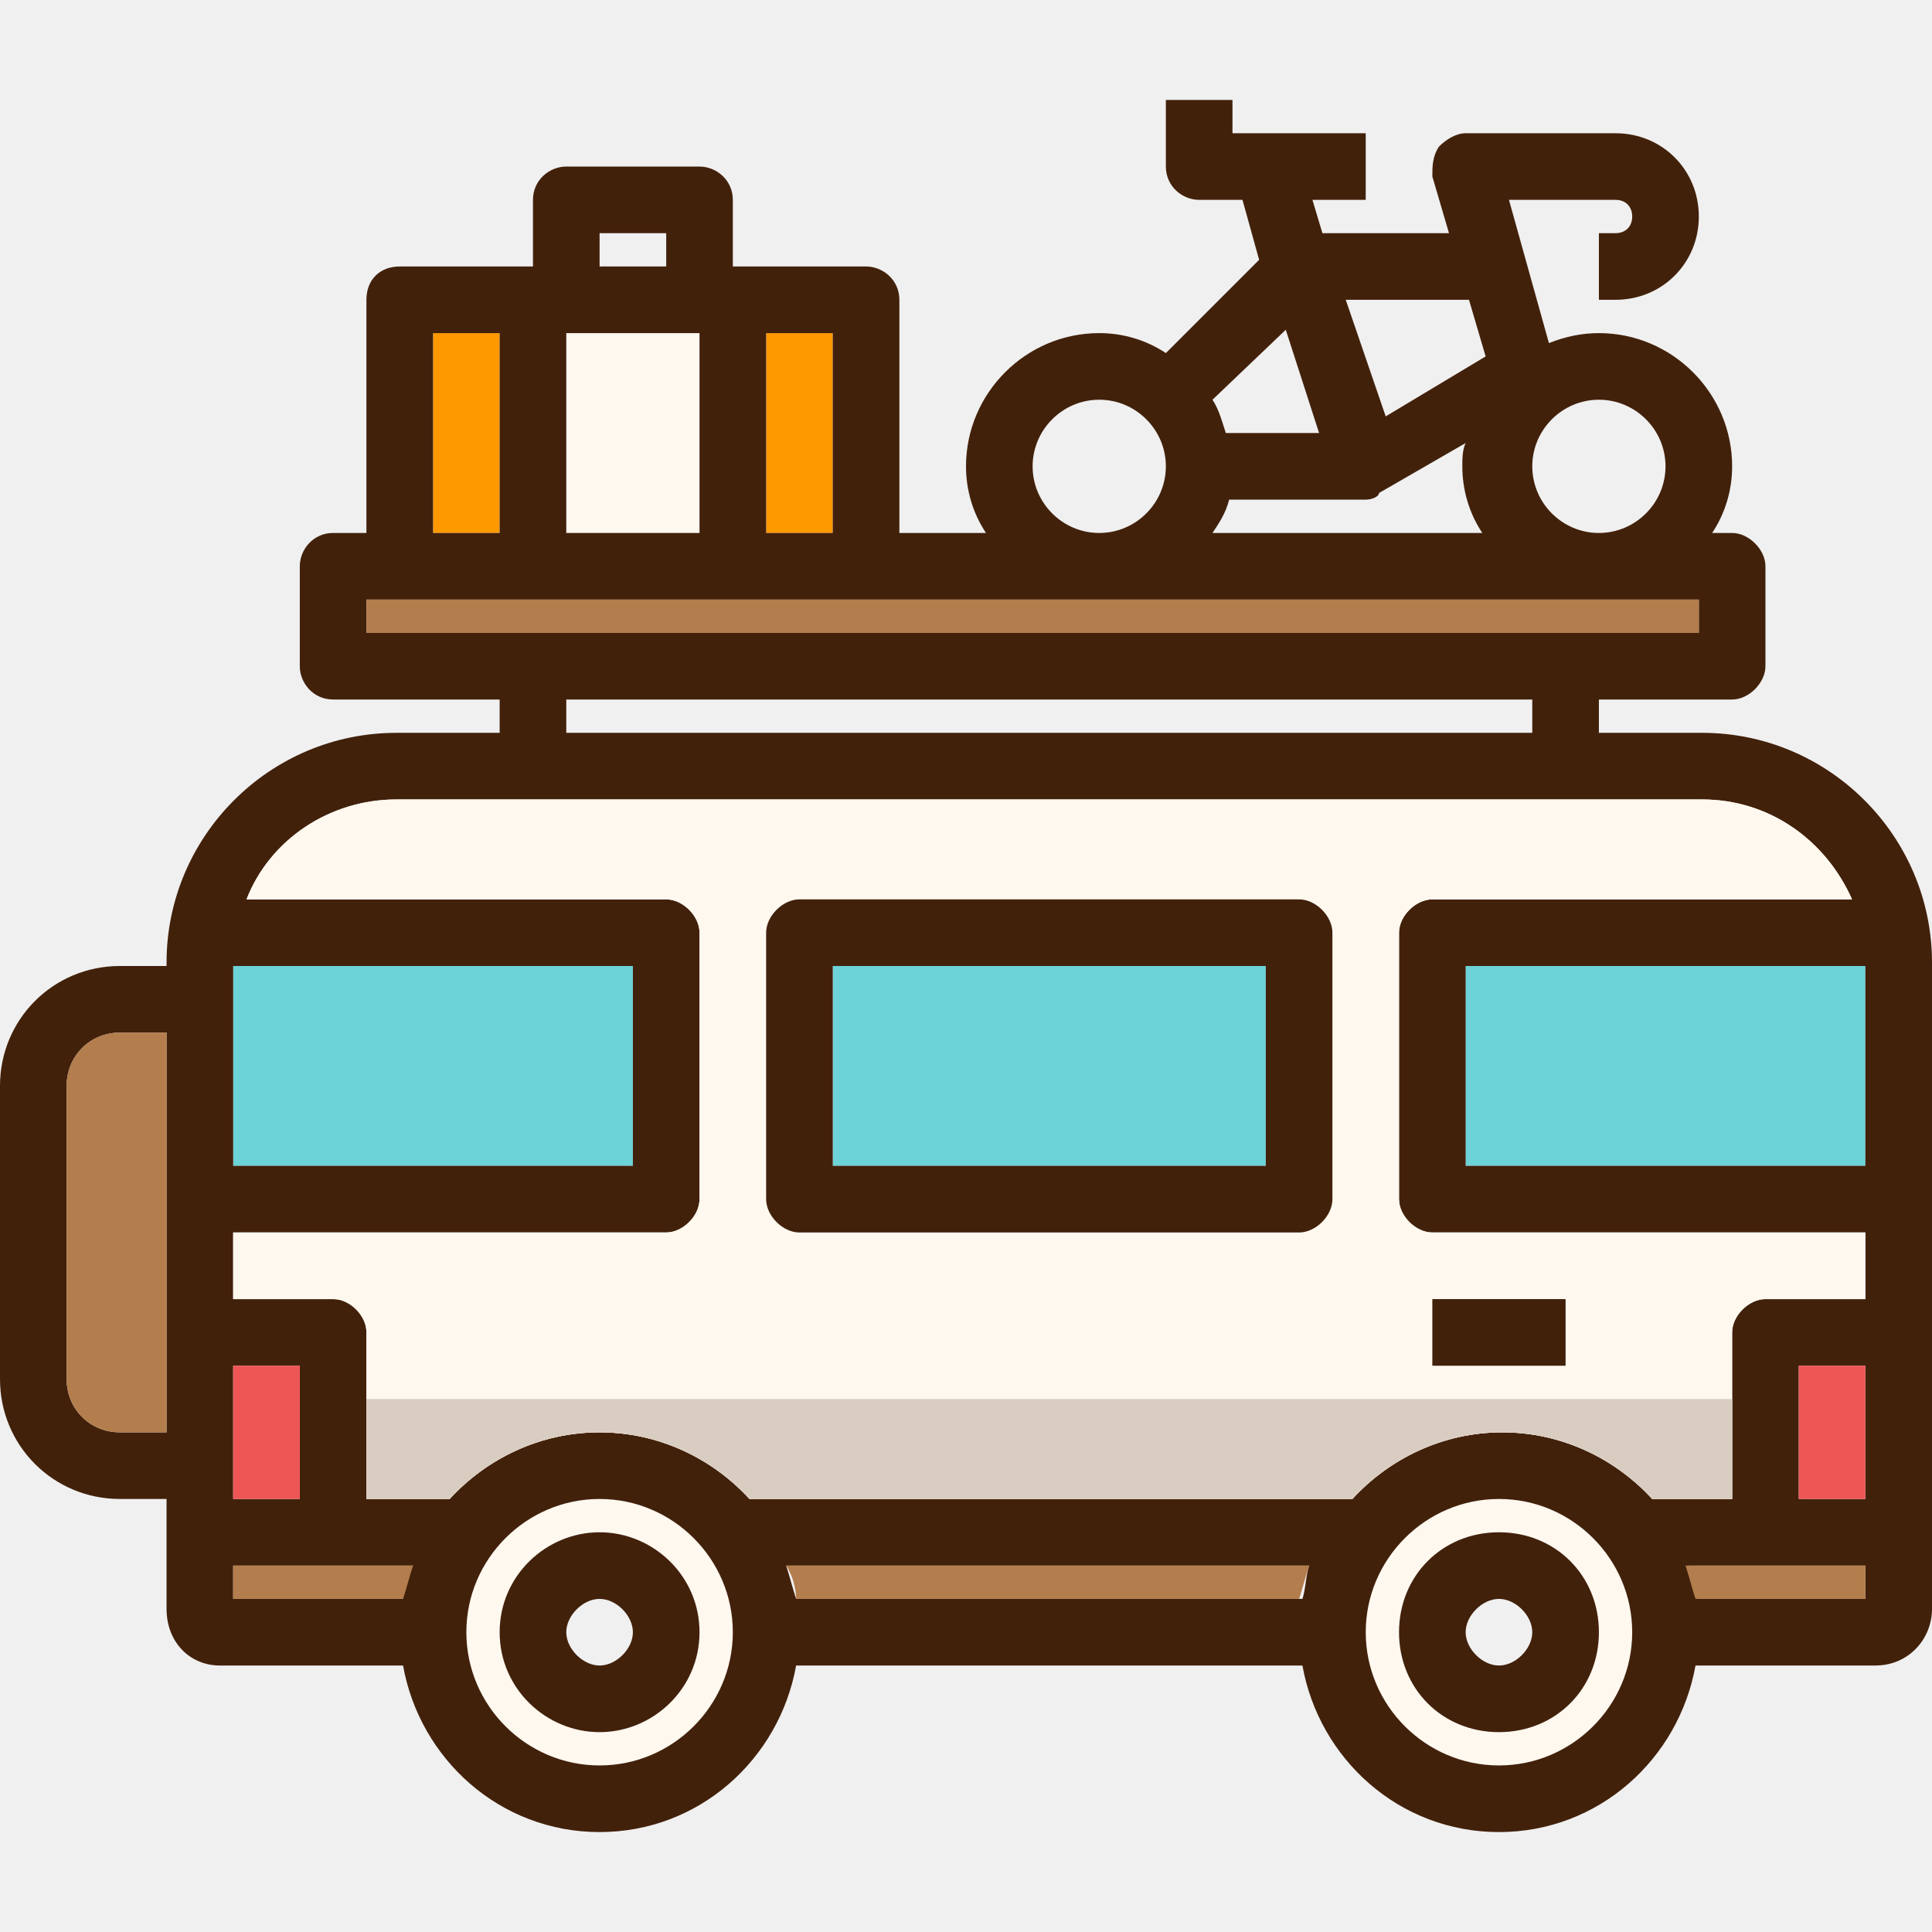
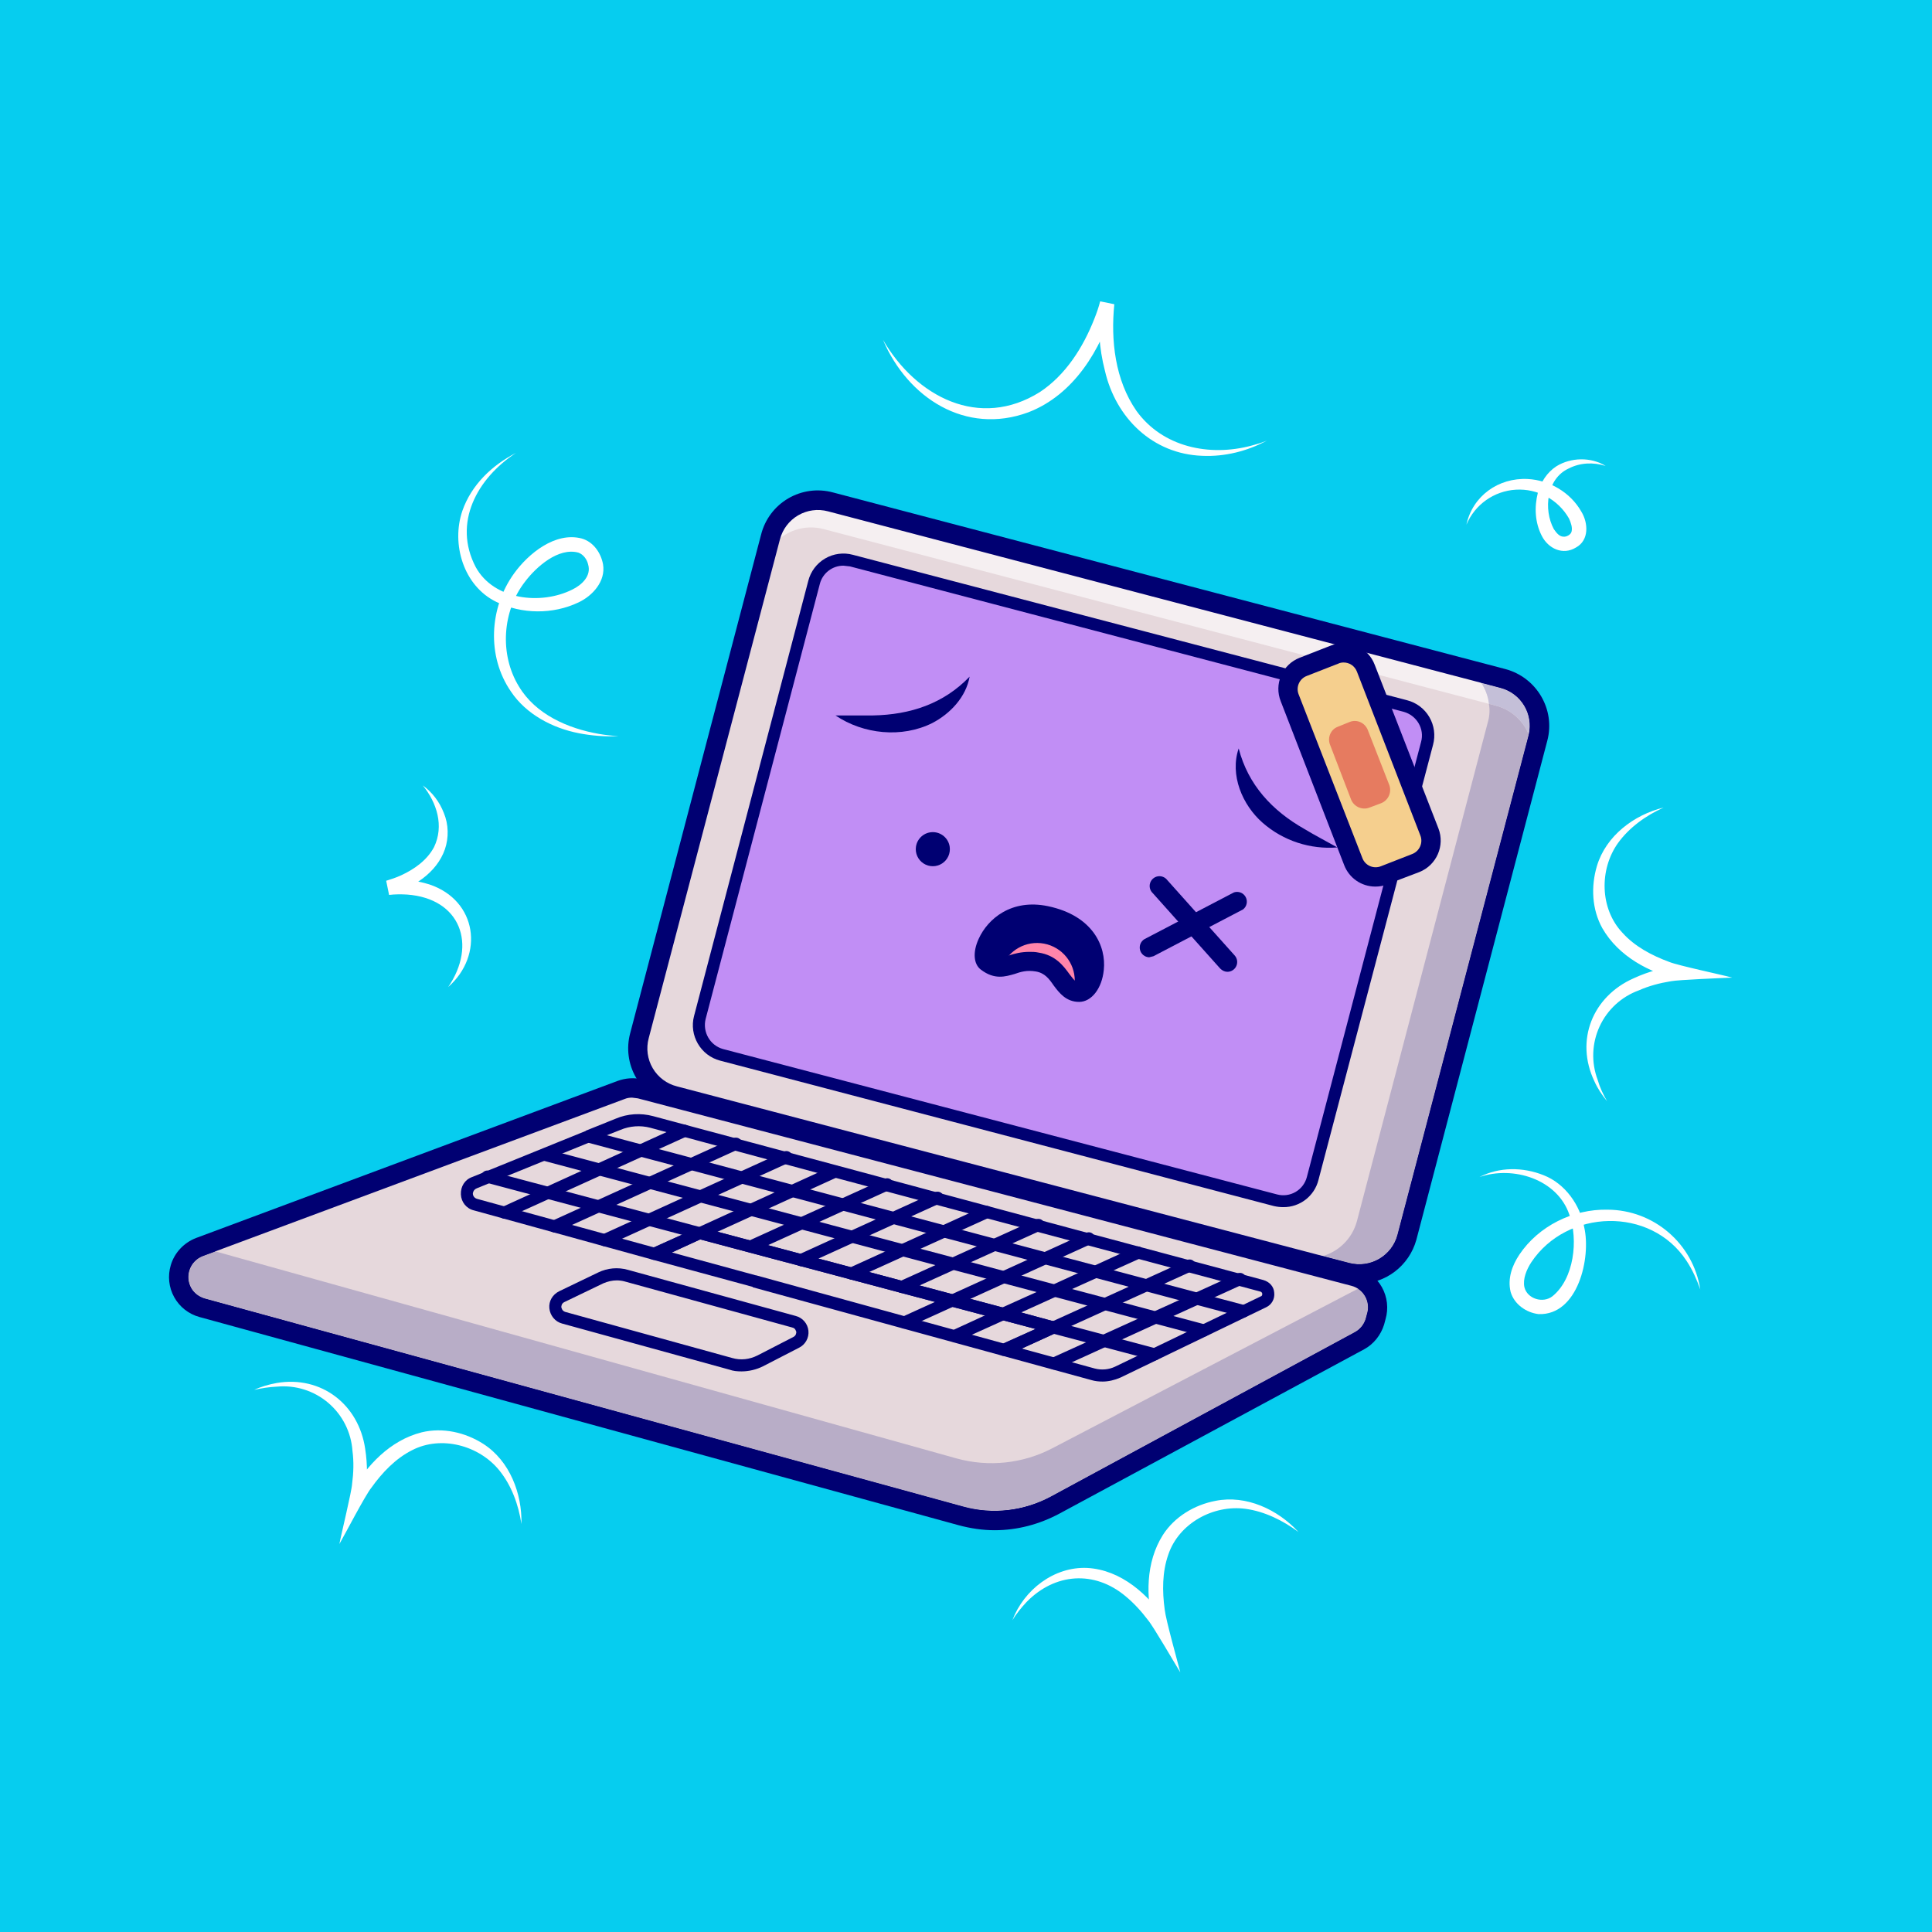
- <svg xmlns="http://www.w3.org/2000/svg" version="1.1" id="logo" viewBox="0 0 464 464" xml:space="preserve">
-   <rect x="136" y="80" style="fill:#FFF8EF;" width="32" height="48" />
-   <g>
-     <rect x="104" y="80" style="fill:#FF9900;" width="16" height="48" />
-     <rect x="184" y="80" style="fill:#FF9900;" width="16" height="48" />
+ <svg xmlns="http://www.w3.org/2000/svg" viewBox="0 0 5328 5328">
+   <defs>
+     <clipPath id="a">
+       <path d="m16508 17697-1021 301v-1l1021-300 21 27-21-27m7237 9057 20 25-20-25" />
+     </clipPath>
+     <clipPath id="c">
+       <path d="m16529 17723 7216 9030-7216-9030m-1042 274h-1l-304 89 305-89" />
+     </clipPath>
+     <linearGradient id="b" x2="1" gradientTransform="matrix(7853 10056 9569.4 -8101.7 15771 17691)" gradientUnits="userSpaceOnUse">
+       <stop offset="0" stop-color="#fff" />
+       <stop offset="0" stop-color="#fff" />
+       <stop offset="1" stop-color="#fff" />
+     </linearGradient>
+   </defs>
+   <path fill="#06cdef" d="M0 5328h5328V0H0z" />
+   <path fill="#e6d8dc" d="m3796 3630-4 15c-7 23-22 41-43 53l-840 453c-79 43-172 53-259 30L557 3606a88 88 0 0 1-7-167l1162-433c17-6 36-7 53-3l1969 517c14 4 27 11 37 21 24 22 35 56 25 89m-81-121-1855-488c-72-19-115-93-96-165l361-1375c19-73 93-116 165-97l1855 487c72 19 115 93 96 166l-361 1375c-19 72-93 116-165 97" />
+   <path fill="#f5eff1" d="m4106 1941-1835-482a136 136 0 0 0-119 25 108 108 0 0 1 131-74l1802 473c11 17 19 37 22 58" />
+   <path fill="#c18ef5" d="m3518 3310-1528-401a84 84 0 0 1-60-103l315-1200c12-45 58-72 103-60l1528 401c44 12 71 58 60 103l-316 1200a84 84 0 0 1-102 60" />
+   <g clip-path="url(#a)" transform="matrix(.1333 0 0 -.1333 0 5328)">
+     <path fill="url(#b)" d="m16508 17697-1021 301v-1l1021-300 21 27-21-27m7237 9057 20 25-20-25" />
  </g>
-   <g>
-     <path style="fill:#FFF8EF;" d="M360,360c17.6,0,32,14.4,32,32s-14.4,32-32,32s-32-14.4-32-32S342.4,360,360,360z M384,392   c0-13.6-10.4-24-24-24s-24,10.4-24,24s10.4,24,24,24S384,405.6,384,392z" />
-     <path style="fill:#FFF8EF;" d="M144,360c17.6,0,32,14.4,32,32s-14.4,32-32,32s-32-14.4-32-32S126.4,360,144,360z M168,392   c0-13.6-11.2-24-24-24s-24,10.4-24,24s11.2,24,24,24S168,405.6,168,392z" />
+   <g clip-path="url(#c)" transform="matrix(.1333 0 0 -.1333 0 5328)">
+     <path fill="url(#b)" d="m16529 17723 7216 9030-7216-9030m-1042 274h-1l-304 89 305-89" />
  </g>
-   <g>
-     <rect x="56" y="232" style="fill:#6CD3D8;" width="96" height="48" />
-     <rect x="200" y="232" style="fill:#6CD3D8;" width="104" height="48" />
-     <rect x="352" y="232" style="fill:#6CD3D8;" width="96" height="48" />
-   </g>
-   <path style="fill:#42210B;" d="M464,376v10.4c0,7.2-5.6,13.6-13.6,13.6h-43.2c-4,22.4-23.2,40-47.2,40s-43.2-17.6-47.2-40H191.2  c-4,22.4-23.2,40-47.2,40s-43.2-17.6-47.2-40h-44c-7.2,0-12.8-5.6-12.8-13.6V376v-16H28.8C12.8,360,0,347.2,0,331.2v-70.4  c0-16,12.8-28.8,28.8-28.8H40v-0.8c0-30.4,24.8-55.2,55.2-55.2H120v-8H80c-4.8,0-8-4-8-8v-24c0-4,3.2-8,8-8h8V72c0-4.8,3.2-8,8-8h32  V48c0-4.8,4-8,8-8h32c4,0,8,3.2,8,8v16h32c4,0,8,3.2,8,8v56h20.8c-3.2-4.8-4.8-10.4-4.8-16c0-17.6,14.4-32,32-32  c5.6,0,11.2,1.6,16,4.8l22.4-22.4l-4-14.4H288c-4,0-8-3.2-8-8V24h16v8h32v16h-12.8l2.4,8H348l-4-13.6c0-2.4,0-4.8,1.6-7.2  c1.6-1.6,4-3.2,6.4-3.2h36c11.2,0,20,8.8,20,20s-8.8,20-20,20h-4V56h4c2.4,0,4-1.6,4-4s-1.6-4-4-4h-25.6l9.6,34.4  c4-1.6,8-2.4,12-2.4c17.6,0,32,14.4,32,32c0,5.6-1.6,11.2-4.8,16h4.8c4,0,8,4,8,8v24c0,4-4,8-8,8h-32v8h24.8  c30.4,0,55.2,24.8,55.2,55.2V360V376z M448,384v-8h-42.4c0.8,2.4,1.6,5.6,2.4,8H448z M448,360v-32h-16v32H448z M448,312v-16H344  c-4,0-8-4-8-8v-64c0-4,4-8,8-8h100.8c-6.4-14.4-20-24-36-24H95.2c-16,0-30.4,9.6-36,24H160c4,0,8,4,8,8v64c0,4-4,8-8,8H56v16h24  c4.8,0,8,4,8,8v40h20c8.8-9.6,21.6-16,36-16s27.2,6.4,36,16h144.8c8.8-9.6,21.6-16,36-16s27.2,6.4,36,16H416v-40c0-4,4-8,8-8H448z   M448,280v-48h-96v48H448z M408,152v-8H208H96h-8v8H408z M400,112c0-8.8-7.2-16-16-16s-16,7.2-16,16s7.2,16,16,16S400,120.8,400,112  z M392,392c0-17.6-14.4-32-32-32s-32,14.4-32,32s14.4,32,32,32S392,409.6,392,392z M368,176v-8H136v8H368z M356.8,85.6l-4-13.6  h-29.6l9.6,28L356.8,85.6z M291.2,128H356c-3.2-4.8-4.8-10.4-4.8-16c0-1.6,0-4,0.8-5.6l-20.8,12l0,0c0,0.8-1.6,1.6-3.2,1.6h-32.8  C294.4,123.2,292.8,125.6,291.2,128z M316.8,104l-8-24.8L291.2,96c1.6,2.4,2.4,5.6,3.2,8H316.8z M314.4,376H188.8  c0.8,2.4,1.6,5.6,2.4,8h121.6C313.6,381.6,313.6,378.4,314.4,376z M280,112c0-8.8-7.2-16-16-16s-16,7.2-16,16s7.2,16,16,16  S280,120.8,280,112z M200,128V80h-16v48H200z M176,392c0-17.6-14.4-32-32-32s-32,14.4-32,32s14.4,32,32,32S176,409.6,176,392z   M168,128V80h-32v48H168z M160,64v-8h-16v8H160z M152,280v-48H56v48H152z M120,128V80h-16v48H120z M99.2,376H56v8h40.8  C96.8,381.6,97.6,378.4,99.2,376z M72,360v-32H56v32H72z M40,344v-96H28.8c-7.2,0-12.8,5.6-12.8,12.8v70.4c0,7.2,5.6,12.8,12.8,12.8  H40z" />
-   <path style="fill:#B37D4D;" d="M448,376v8h-40.8c-0.8-2.4-1.6-5.6-2.4-8H448z" />
-   <rect x="432" y="328" style="fill:#EE5656;" width="16" height="32" />
-   <path style="fill:#FFF8EF;" d="M344,296c-4,0-8-4-8-8v-64c0-4,4-8,8-8h100.8c-6.4-14.4-20-24-36-24H95.2c-16,0-30.4,9.6-36,24H160  c4,0,8,4,8,8v64c0,4-4,8-8,8H56v16h24c4,0,8,4,8,8v40h20c8.8-9.6,21.6-16,36-16s27.2,6.4,36,16h144.8c8.8-9.6,21.6-16,36-16  s27.2,6.4,36,16H416v-40c0-4,4-8,8-8h24v-16H344z M312,296H192c-4,0-8-4-8-8v-64c0-4,4-8,8-8h120c4,0,8,4,8,8v64  C320,292,316,296,312,296z M376,328h-32v-16h32V328z" />
-   <polygon style="fill:#B37D4D;" points="408,144 408,152 88,152 88,144 96,144 208,144 " />
-   <g>
-     <path style="fill:#42210B;" d="M360,368c13.6,0,24,10.4,24,24s-10.4,24-24,24s-24-10.4-24-24S346.4,368,360,368z M368,392   c0-4-4-8-8-8s-8,4-8,8s4,8,8,8S368,396,368,392z" />
-     <rect x="344" y="312" style="fill:#42210B;" width="32" height="16" />
-     <path style="fill:#42210B;" d="M320,224v64c0,4-4,8-8,8H192c-4,0-8-4-8-8v-64c0-4,4-8,8-8h120C316,216,320,220,320,224z M304,280   v-48H200v48H304z" />
-   </g>
-   <path style="fill:#B37D4D;" d="M188.8,376h125.6c-0.8,2.4-1.6,5.6-2.4,8H191.2C191.2,381.6,190.4,378.4,188.8,376z" />
-   <path style="fill:#42210B;" d="M144,368c12.8,0,24,10.4,24,24s-11.2,24-24,24s-24-10.4-24-24S131.2,368,144,368z M152,392  c0-4-4-8-8-8s-8,4-8,8s4,8,8,8S152,396,152,392z" />
-   <path style="fill:#B37D4D;" d="M56,376h43.2c-0.8,2.4-1.6,5.6-2.4,8H56V376z" />
-   <rect x="56" y="328" style="fill:#EE5656;" width="16" height="32" />
-   <path style="fill:#B37D4D;" d="M40,248v96H28.8c-7.2,0-12.8-5.6-12.8-12.8v-70.4c0-7.2,5.6-12.8,12.8-12.8H40z" />
-   <path style="fill:#D9CDC1;" d="M88,336v24h20c8.8-9.6,21.6-16,36-16s27.2,6.4,36,16h144.8c8.8-9.6,21.6-16,36-16s27.2,6.4,36,16H416  v-24H88z" />
+   <path fill="#000072" d="M3721 3483c58 15 118-20 133-78l361-1375c16-58-19-118-77-133l-1855-487a108 108 0 0 0-132 77l-362 1376a108 108 0 0 0 78 133l1854 487m28 57c-14 0-28-2-41-6l-1855-487a161 161 0 0 1-115-198l361-1375a161 161 0 0 1 198-116l1854 487c87 23 139 112 116 198l-361 1376c-20 72-85 121-157 121" />
+   <path fill="#b8adc7" d="m3749 3486-28-3-73-19c44-13 81-48 94-96l361-1376c5-17 6-34 3-51l19 5c43 11 76 42 91 80l-1 4-361 1375c-13 49-57 81-105 81" />
+   <path fill="#c4bfd8" d="M4216 2026c-15-38-48-69-91-80l-19-5c-2-21-10-41-21-58l53 14c57 15 91 72 78 129" />
+   <path fill="#000072" d="M3768 3506c-9-5-18-9-27-11l-106-28 13-3 73 19a109 109 0 0 0 133-78l361-1375 1-4c13-57-21-114-78-129l-53-14c-18-26-44-47-77-56l142 38c72 19 115 93 96 165l-361 1376c-15 56-63 94-117 100M2326 1560a67 67 0 0 0-65 50l-315 1200c-9 36 12 73 48 83l1528 401a67 67 0 0 0 82-48l315-1200c10-36-12-73-48-83l-1527-401-18-2zm1213 1769c-9 0-17-1-26-3l-1527-401c-54-14-86-70-72-123l315-1200a100 100 0 0 1 123-72l1528 401a100 100 0 0 1 72 123l-316 1200a99 99 0 0 1-97 75" />
+   <path fill="#000072" d="M1743 3027c-7 0-14 1-21 4L559 3464a62 62 0 0 0-32 87c8 15 22 25 38 30l2092 574c81 22 166 12 240-28l839-453c15-8 25-21 30-36l4-15a61 61 0 0 0-43-77l-1968-517-16-2m1000 1193c-33 0-67-5-100-14L550 3632a114 114 0 0 1-79-143c10-34 36-62 70-75l1162-433c22-8 46-10 69-4l1969 518a115 115 0 0 1 80 143l-4 15c-9 29-29 54-55 68l-840 453c-56 30-117 46-179 46" />
+   <path fill="#b8adc7" d="M2743 4166c-29 0-57-3-86-11L565 3581a61 61 0 0 1-43-77c5-18 19-33 37-40l35-13 2044 571a362 362 0 0 0 264-28l843-440 8 6c17 16 24 40 17 63l-4 15c-5 15-15 28-30 36l-839 454c-48 25-101 38-154 38" />
+   <path fill="#000072" d="M2743 4193c-31 0-63-4-93-12L557 3607a88 88 0 0 1-7-168l44 12-35 13a62 62 0 0 0-32 88c8 14 21 24 37 29l2093 574a325 325 0 0 0 240-27l839-454c15-8 25-21 30-36l4-15a61 61 0 0 0-25-69l26-13c24 22 35 56 25 89l-5 15c-6 23-21 42-42 53l-840 453c-51 28-109 42-166 42" />
+   <path fill="#000072" d="M1701 3531c-13 0-25 3-37 8l-108 52c-8 4-8 12-8 14 1 3 2 10 11 13l460 127c24 7 48 4 70-7l99-51c8-4 8-12 8-14-1-2-2-10-11-12l-462-127c-7-2-15-3-22-3zm344 251c-12 0-23-1-34-5l-461-127c-19-5-33-22-35-42s9-38 27-47l108-52c25-12 54-15 82-7l462 127a47 47 0 0 1 9 88l-99 51c-18 9-39 14-59 14m39-265h1l683 188 88-40-94-25-139-37-1-1-691-184-78 36zm685 222h-4l-689-189v-1l-276-75a17 17 0 0 1-3-31l126-57c3-2 7-2 11-1l696 185h1l139 37 140 38a17 17 0 0 1 2 31l-136 62-7 1" />
+   <path fill="#000072" d="m2818 3719 201 55c19 5 39 3 56-5l402-194c4-1 4-5 4-7 0-1-1-5-5-6l-481-129-695-186-507-137c-27-7-56-5-82 6l-84 33v1l-312 127c-10 4-11 13-11 15 0 3 2 11 11 14l488 134 120-54c3-2 7-2 11-1l696 185h1l139 37 140 38a17 17 0 0 1 2 31zm223 91c-11 0-21-1-31-4l-245-67a17 17 0 0 1-3-32l94-42-94-25-139-37-1-1-691-184-120 55c-3 1-7 2-11 1l-493-136c-21-5-35-23-36-44-1-22 11-41 31-48l313-127 1-1 82-33c33-14 69-16 103-7l507 136 695 187 481 129c17 5 29 18 30 35 2 17-7 33-22 40l-402 194c-16 7-33 11-49 11" />
+   <path fill="#000072" d="M1391 3361a17 17 0 0 1-7-32l496-226a17 17 0 1 1 14 31l-496 225-7 2m138 38a17 17 0 0 1-7-32l497-226a17 17 0 1 1 14 30l-497 226-7 2m138 38a17 17 0 0 1-7-32l498-227a17 17 0 1 1 14 30l-498 227-7 2m263-20a17 17 0 0 1-7-31l374-171 7-1a17 17 0 0 1 6 32l-373 170-7 1m139 37a17 17 0 0 1-7-31l374-170a17 17 0 1 1 14 30l-374 170-7 1m139 38a17 17 0 0 1-6-32l373-170a17 17 0 1 1 14 30l-374 170-7 2m140 37a17 17 0 0 1-7-32l373-170a17 17 0 1 1 14 31l-373 169-7 2m139 37a17 17 0 0 1-7-32l373-169a17 17 0 1 1 14 30l-373 169-7 2m7 98a17 17 0 0 1-7-32l505-230a17 17 0 1 1 14 30l-506 230-6 2m137 37a17 17 0 0 1-7-31l135-62a17 17 0 1 1 14 31l-135 61-7 1" />
+   <path fill="#000072" d="M2766 3640a17 17 0 0 1-7-32l142-64 229-105a17 17 0 1 1 15 31l-231 104v1l-141 64-7 1m139 37a17 17 0 0 1-7-31l372-169a17 17 0 1 1 14 30l-372 169-7 1m2 100a17 17 0 0 1-7-32l509-231a17 17 0 1 1 14 30l-509 232-7 1" />
+   <path fill="#000072" d="m3431 3633-5-1-687-183h-1l-139-37-982-262h-1a17 17 0 0 1 10-32l982 262 139 37 688 183a17 17 0 0 1-4 33m-110 53-5-1-413-110-139-37-1269-338a17 17 0 0 1 8-32l1269 338h1l139 37 413 110a17 17 0 0 1-4 33m-137 66-4-1-279-74a17 17 0 1 1 9-32l279 74a17 17 0 0 1-5 33m-1254-335h-5l-582-155a17 17 0 1 1 9-32l582 155a17 17 0 0 1-4 32m744-1551c-10 56-53 102-103 128-84 42-190 31-267-21h104c102-2 194-32 266-107m742 198c26 101 93 172 181 222 28 17 59 33 91 51-74 6-149-18-206-68-56-49-91-132-66-205m-247 576a27 27 0 0 1-13-50l247-129a27 27 0 0 1 25 47l-247 129-12 3" />
+   <path fill="#000072" d="M3385 2680c-7 0-14-3-20-9l-186-208a27 27 0 1 1 40-36l186 208a27 27 0 0 1-20 45m-766-345a47 47 0 1 1-93 0 47 47 0 0 1 93 0m357 401c-6 0-11-1-16-3-33-13-40-70-100-80-46-8-71 11-97 14-13 1-26-2-42-14-25-19 25-157 164-128 184 38 139 211 91 211" />
+   <path fill="#ff85ab" d="M2964 2705c0 10-1 19-4 28-33-13-40-70-100-80-46-7-71 11-97 14a104 104 0 0 1 201 38" />
+   <path fill="#000072" d="M2737 2632zm102-7c8 0 16 0 25 2 47 7 69 37 85 59 13 17 18 23 26 23 6-4 19-28 16-60-3-29-22-79-112-98-56-12-91 9-110 29a93 93 0 0 0-28 55c13 8 21 6 41 0 15-5 34-10 57-10zm137 138c-36 0-55-25-70-45-13-19-25-35-50-39-24-4-41 1-58 7-25 7-55 17-93-12-20-15-23-48-6-85 25-55 90-111 191-90 124 26 161 111 154 176-5 51-34 88-68 88" />
+   <path fill="#f5cf8e" d="m3904 2380-87 34c-34 13-72-4-85-38l-176-452c-13-34 4-72 38-85l87-34c34-13 72 4 85 37l176 452c13 34-4 72-38 86" />
+   <path fill="#000072" d="M3904 2380zm-199-553c-5 0-10 1-14 3l-87 34a39 39 0 0 0-23 50l176 452a39 39 0 0 0 51 23l87-34c20-8 30-31 22-51l-175-452a39 39 0 0 0-37-25zm88 618a92 92 0 0 1-86-59l-175-452a92 92 0 0 1 52-120l87-34a92 92 0 0 1 120 53l176 452c18 47-5 101-53 120l-87 33c-11 5-22 7-34 7" />
+   <path fill="#e67b60" d="m3809 2215-32 12c-20 8-43-2-51-22l-58-151c-8-20 2-43 22-50l32-13c20-8 42 2 50 22l59 151c8 20-2 43-22 51" />
+   <path fill="#fff" d="M2435 937c91 157 266 249 433 144 71-47 119-123 150-202 6-15 12-32 16-48l39 8c-10 100 2 209 61 294 72 100 201 127 317 96 15-4 29-8 43-14-54 29-116 45-179 42-136-5-238-104-268-235-16-62-20-125-13-189l38 8c-35 123-111 248-236 296-173 64-333-40-401-200M1236 2722c80-117 34-244-113-255-16-1-34-1-50 1l-8-39c13-4 28-9 41-15 37-17 72-42 91-78 28-58 8-122-31-170 26 19 46 45 58 76 13 31 14 68 3 100-23 66-88 106-152 125l-8-39c40-4 79-1 117 11 132 44 152 195 52 283m3352-495c-49 22-95 55-126 98-52 73-50 181 12 247 34 38 81 63 130 81 25 10 144 35 173 43-24 1-149 6-169 10-31 5-61 13-88 25a191 191 0 0 0-114 247c6 21 15 40 26 59-14-17-26-35-35-55-54-113-5-234 108-284 41-19 85-31 130-35l-3 39c-84-20-168-64-213-142-29-52-32-115-15-172 25-83 102-141 184-161M3581 4225c-43-32-94-57-146-64-89-12-184 40-213 126-17 48-17 101-10 152 3 28 36 145 43 173-12-19-75-128-89-144-18-24-39-47-62-66-86-72-195-64-273 16-14 15-28 32-39 50 32-84 115-148 206-144 94 5 170 74 219 148l-36 16c-21-84-22-179 26-255 32-50 87-83 145-94 85-17 172 24 229 86m-2143-22c-8-53-27-106-61-148-56-69-160-97-240-56-46 23-83 62-113 104-17 21-73 129-88 155 4-23 34-145 35-166 4-30 5-61 1-91a191 191 0 0 0-208-177c-21 1-42 4-63 9 19-9 40-15 62-19 123-21 226 59 244 181 7 45 7 90-2 135l-37-13c43-76 108-145 195-167 58-14 120 0 170 32 73 47 107 137 105 221m-15-2954c-107 70-175 193-111 315 50 91 180 105 266 62 27-13 53-38 44-69-3-14-13-28-27-33-55-15-116 39-147 80-63 81-71 201-17 289 46 77 135 116 221 131 17 3 35 5 54 6-37 2-74-1-110-8-72-14-145-52-187-115-67-97-60-231 9-326 39-54 113-115 186-96 32 9 53 39 59 71 8 47-29 87-67 105-71 34-157 33-227-1-91-44-125-160-94-251 25-72 82-126 148-160m2657 1997c54-28 120-28 177-5 59 23 101 82 112 144 19 83-17 243-126 239-34-4-67-27-77-61-9-37 4-73 24-103 53-79 148-126 243-124a260 260 0 0 1 256 220c-10-28-22-55-38-79-99-151-330-143-428 4-13 20-24 46-19 69 8 32 51 45 77 25 60-48 72-156 47-225-33-98-155-136-248-104m348-1961c-34-11-71-9-102 7-61 28-70 113-41 167 7 10 15 21 27 21 7 1 20-5 22-14 3-11-2-25-7-36a158 158 0 0 0-283 17c17-79 88-130 169-126 60 3 118 37 148 90 19 31 22 79-15 99-36 22-76 3-94-32-19-37-21-79-11-119 8-29 25-56 51-73 40-25 96-26 136-1" />
</svg>
